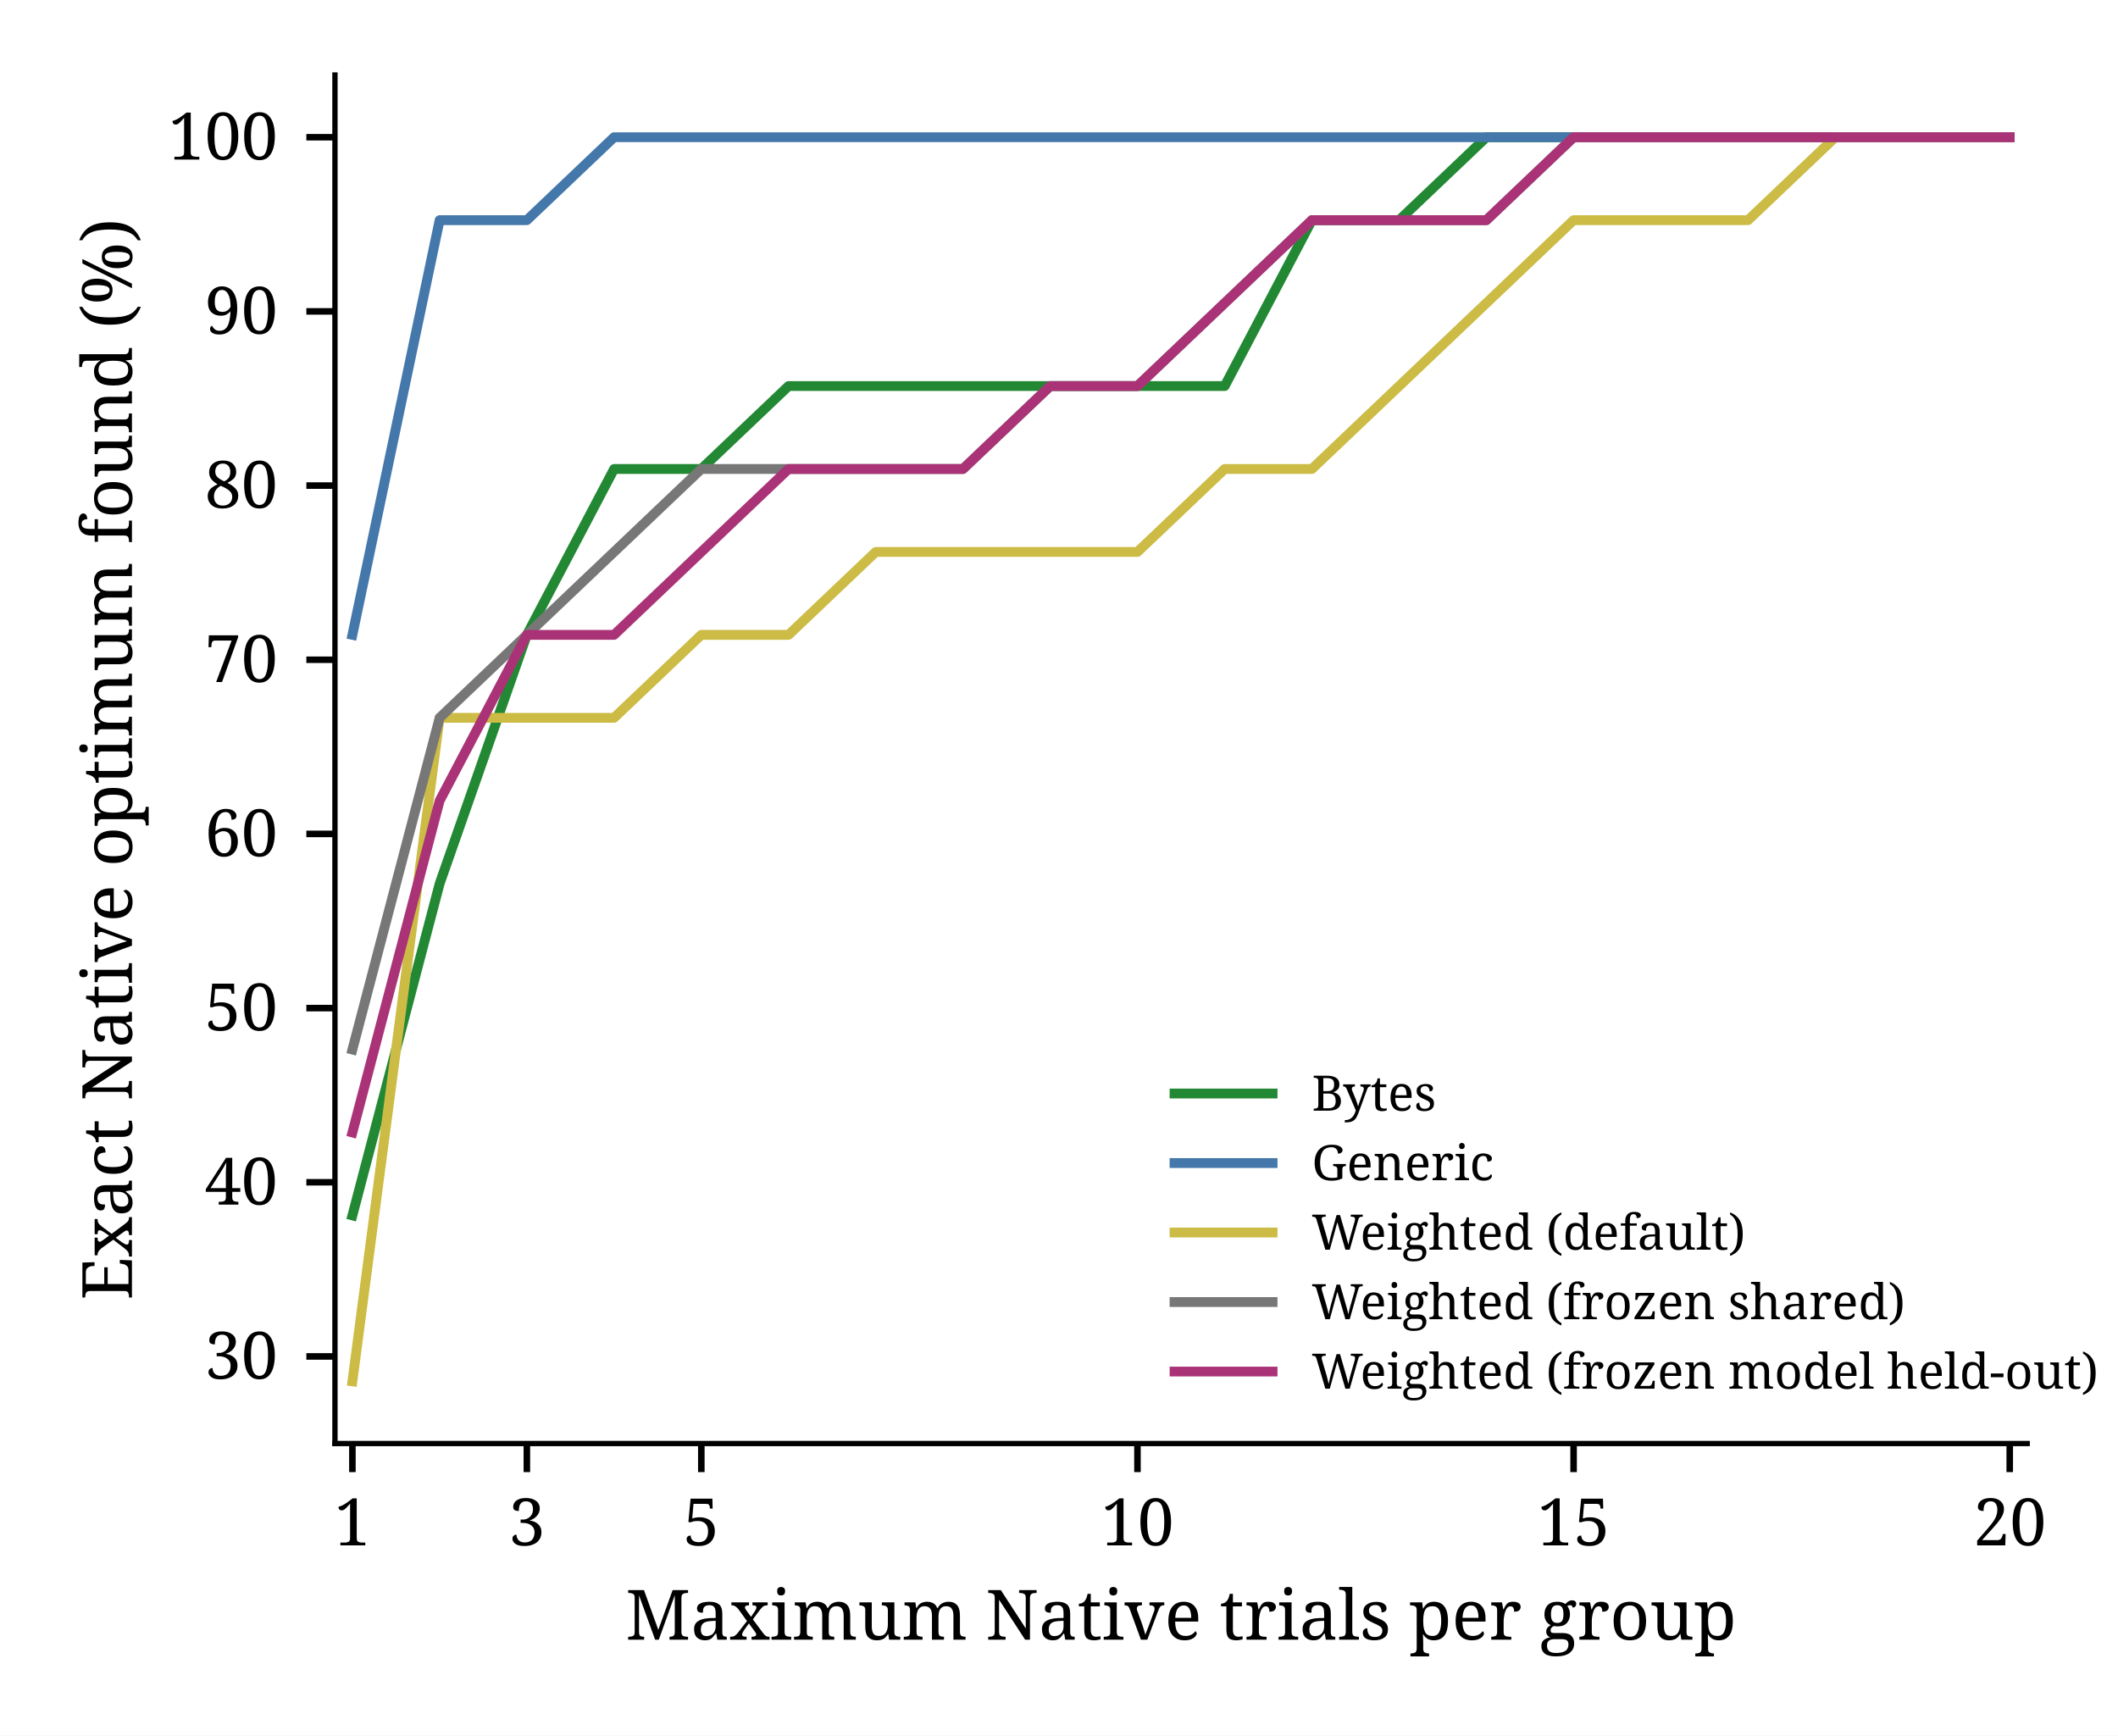
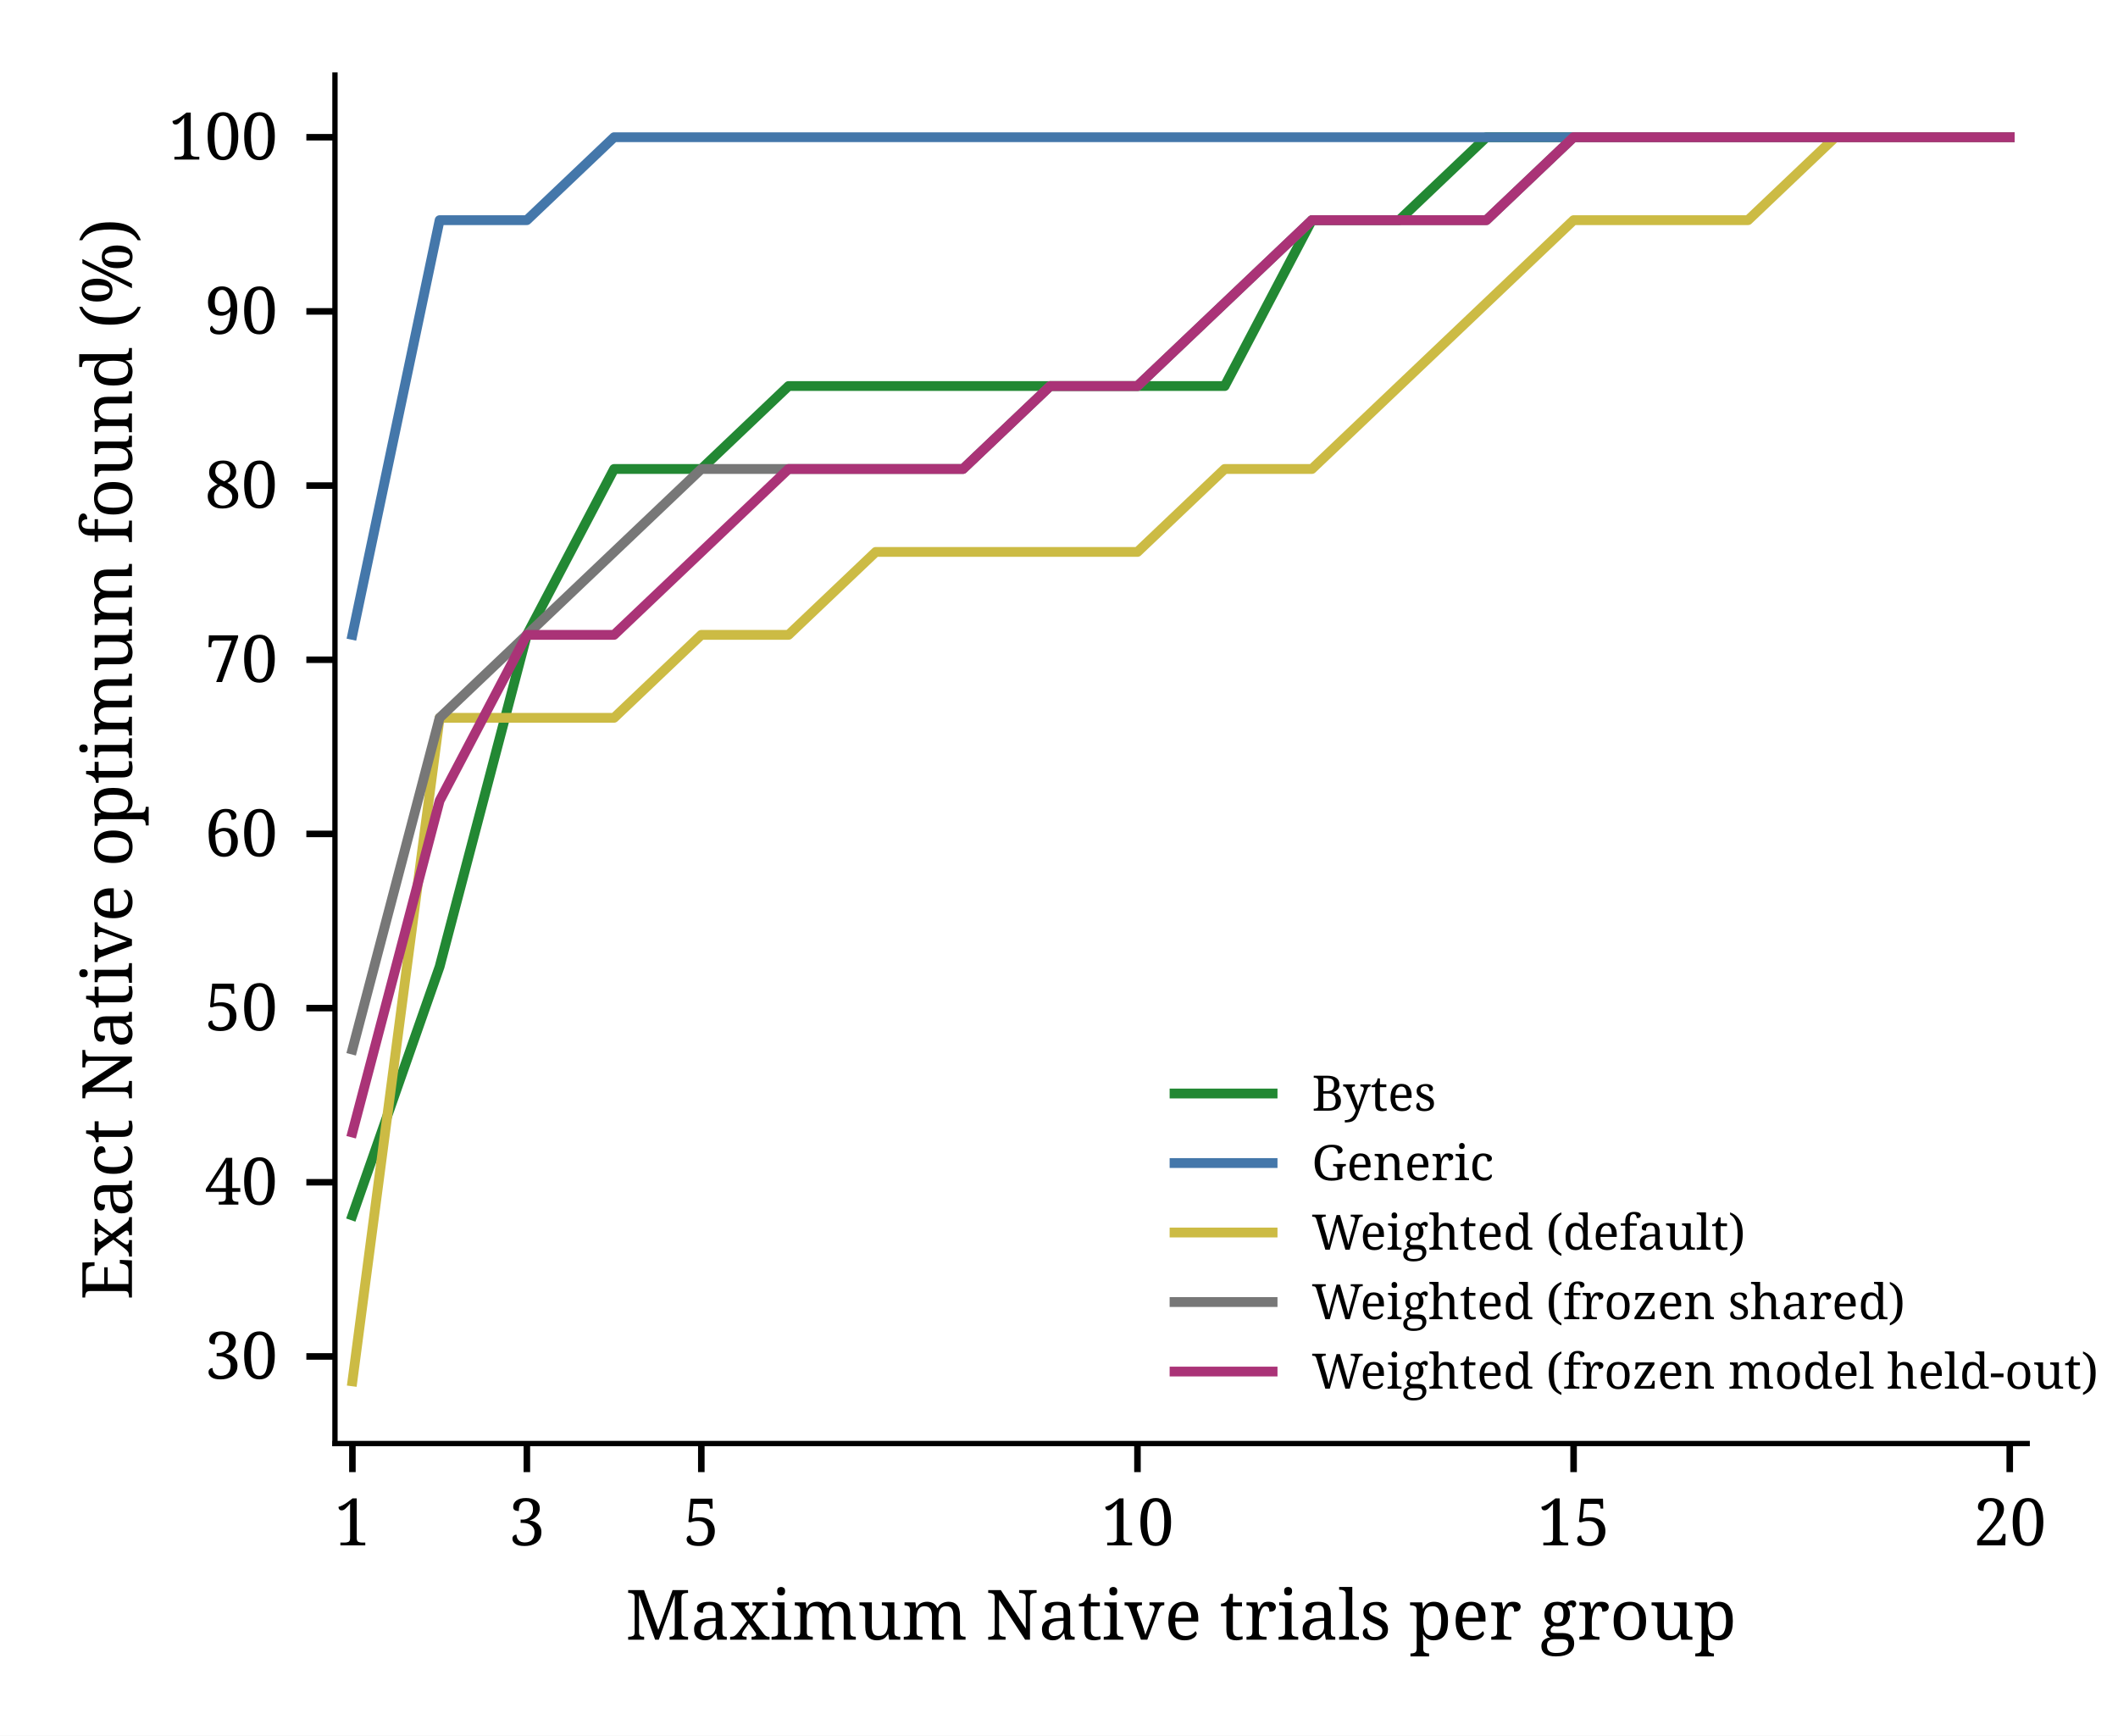
<svg xmlns="http://www.w3.org/2000/svg" xmlns:xlink="http://www.w3.org/1999/xlink" width="259.2pt" height="212.4pt" viewBox="0 0 259.2 212.4" version="1.1">
  <defs>
    <style type="text/css">*{stroke-linejoin: round; stroke-linecap: butt}</style>
  </defs>
  <g id="figure_1">
    <g id="patch_1">
      <path d="M 0 212.4  L 259.2 212.4  L 259.2 0  L 0 0  z " style="fill: #ffffff" />
    </g>
    <g id="axes_1">
      <g id="patch_2">
        <path d="M 40.992 176.65  L 248.086 176.65  L 248.086 9.18  L 40.992 9.18  z " style="fill: #ffffff" />
      </g>
      <g id="matplotlib.axis_1">
        <g id="xtick_1">
          <g id="line2d_1">
            <defs>
              <path id="m5aab3f3cba" d="M 0 0  L 0 3.5  " style="stroke: #000000; stroke-width: 0.8" />
            </defs>
            <g>
              <use xlink:href="#m5aab3f3cba" x="43.127" y="176.65" style="stroke: #000000; stroke-width: 0.8" />
            </g>
          </g>
          <g id="text_1">
            <text style="font-size: 8px; font-family: 'STIXGeneral', serif; text-anchor: middle" x="43.127" y="189.114" transform="rotate(-0 43.12748 189.1138)">1</text>
          </g>
        </g>
        <g id="xtick_2">
          <g id="line2d_2">
            <g>
              <use xlink:href="#m5aab3f3cba" x="64.477" y="176.65" style="stroke: #000000; stroke-width: 0.8" />
            </g>
          </g>
          <g id="text_2">
            <text style="font-size: 8px; font-family: 'STIXGeneral', serif; text-anchor: middle" x="64.477" y="189.114" transform="rotate(-0 64.47732 189.1138)">3</text>
          </g>
        </g>
        <g id="xtick_3">
          <g id="line2d_3">
            <g>
              <use xlink:href="#m5aab3f3cba" x="85.827" y="176.65" style="stroke: #000000; stroke-width: 0.8" />
            </g>
          </g>
          <g id="text_3">
            <text style="font-size: 8px; font-family: 'STIXGeneral', serif; text-anchor: middle" x="85.827" y="189.114" transform="rotate(-0 85.82716 189.1138)">5</text>
          </g>
        </g>
        <g id="xtick_4">
          <g id="line2d_4">
            <g>
              <use xlink:href="#m5aab3f3cba" x="139.202" y="176.65" style="stroke: #000000; stroke-width: 0.8" />
            </g>
          </g>
          <g id="text_4">
            <text style="font-size: 8px; font-family: 'STIXGeneral', serif; text-anchor: middle" x="139.202" y="189.114" transform="rotate(-0 139.2018 189.1138)">10</text>
          </g>
        </g>
        <g id="xtick_5">
          <g id="line2d_5">
            <g>
              <use xlink:href="#m5aab3f3cba" x="192.576" y="176.65" style="stroke: #000000; stroke-width: 0.8" />
            </g>
          </g>
          <g id="text_5">
            <text style="font-size: 8px; font-family: 'STIXGeneral', serif; text-anchor: middle" x="192.576" y="189.114" transform="rotate(-0 192.5763 189.1138)">15</text>
          </g>
        </g>
        <g id="xtick_6">
          <g id="line2d_6">
            <g>
              <use xlink:href="#m5aab3f3cba" x="245.951" y="176.65" style="stroke: #000000; stroke-width: 0.8" />
            </g>
          </g>
          <g id="text_6">
            <text style="font-size: 8px; font-family: 'STIXGeneral', serif; text-anchor: middle" x="245.951" y="189.114" transform="rotate(-0 245.9509 189.1138)">20</text>
          </g>
        </g>
        <g id="text_7">
          <text style="font-size: 8.5px; font-family: 'STIXGeneral', serif; text-anchor: middle" x="144.539" y="200.655" transform="rotate(-0 144.5392 200.6552)">Maximum Native trials per group</text>
        </g>
      </g>
      <g id="matplotlib.axis_2">
        <g id="ytick_1">
          <g id="line2d_7">
            <defs>
              <path id="m6e11c9a4c9" d="M 0 0  L -3.5 0  " style="stroke: #000000; stroke-width: 0.8" />
            </defs>
            <g>
              <use xlink:href="#m6e11c9a4c9" x="40.992" y="165.993" style="stroke: #000000; stroke-width: 0.8" />
            </g>
          </g>
          <g id="text_8">
            <text style="font-size: 8px; font-family: 'STIXGeneral', serif; text-anchor: end" x="33.992" y="168.725" transform="rotate(-0 33.9925 168.7247)">30</text>
          </g>
        </g>
        <g id="ytick_2">
          <g id="line2d_8">
            <g>
              <use xlink:href="#m6e11c9a4c9" x="40.992" y="144.678" style="stroke: #000000; stroke-width: 0.8" />
            </g>
          </g>
          <g id="text_9">
            <text style="font-size: 8px; font-family: 'STIXGeneral', serif; text-anchor: end" x="33.992" y="147.41" transform="rotate(-0 33.9925 147.4103)">40</text>
          </g>
        </g>
        <g id="ytick_3">
          <g id="line2d_9">
            <g>
              <use xlink:href="#m6e11c9a4c9" x="40.992" y="123.364" style="stroke: #000000; stroke-width: 0.8" />
            </g>
          </g>
          <g id="text_10">
            <text style="font-size: 8px; font-family: 'STIXGeneral', serif; text-anchor: end" x="33.992" y="126.096" transform="rotate(-0 33.9925 126.096)">50</text>
          </g>
        </g>
        <g id="ytick_4">
          <g id="line2d_10">
            <g>
              <use xlink:href="#m6e11c9a4c9" x="40.992" y="102.05" style="stroke: #000000; stroke-width: 0.8" />
            </g>
          </g>
          <g id="text_11">
            <text style="font-size: 8px; font-family: 'STIXGeneral', serif; text-anchor: end" x="33.992" y="104.782" transform="rotate(-0 33.9925 104.7816)">60</text>
          </g>
        </g>
        <g id="ytick_5">
          <g id="line2d_11">
            <g>
              <use xlink:href="#m6e11c9a4c9" x="40.992" y="80.735" style="stroke: #000000; stroke-width: 0.8" />
            </g>
          </g>
          <g id="text_12">
            <text style="font-size: 8px; font-family: 'STIXGeneral', serif; text-anchor: end" x="33.992" y="83.467" transform="rotate(-0 33.9925 83.46724)">70</text>
          </g>
        </g>
        <g id="ytick_6">
          <g id="line2d_12">
            <g>
              <use xlink:href="#m6e11c9a4c9" x="40.992" y="59.421" style="stroke: #000000; stroke-width: 0.8" />
            </g>
          </g>
          <g id="text_13">
            <text style="font-size: 8px; font-family: 'STIXGeneral', serif; text-anchor: end" x="33.992" y="62.153" transform="rotate(-0 33.9925 62.15288)">80</text>
          </g>
        </g>
        <g id="ytick_7">
          <g id="line2d_13">
            <g>
              <use xlink:href="#m6e11c9a4c9" x="40.992" y="38.107" style="stroke: #000000; stroke-width: 0.8" />
            </g>
          </g>
          <g id="text_14">
            <text style="font-size: 8px; font-family: 'STIXGeneral', serif; text-anchor: end" x="33.992" y="40.839" transform="rotate(-0 33.9925 40.83851)">90</text>
          </g>
        </g>
        <g id="ytick_8">
          <g id="line2d_14">
            <g>
              <use xlink:href="#m6e11c9a4c9" x="40.992" y="16.792" style="stroke: #000000; stroke-width: 0.8" />
            </g>
          </g>
          <g id="text_15">
            <text style="font-size: 8px; font-family: 'STIXGeneral', serif; text-anchor: end" x="33.992" y="19.524" transform="rotate(-0 33.9925 19.52415)">100</text>
          </g>
        </g>
        <g id="text_16">
          <text style="font-size: 8.5px; font-family: 'STIXGeneral', serif; text-anchor: middle" x="16.148" y="92.915" transform="rotate(-90 16.14773 92.915)">Exact Native optimum found (%)</text>
        </g>
      </g>
      <g id="line2d_15">
-         <path d="M 43.127 148.738  L 53.802 108.14  L 64.477 77.69  L 75.152 57.391  L 85.827 57.391  L 96.502 47.241  L 107.177 47.241  L 117.852 47.241  L 128.527 47.241  L 139.202 47.241  L 149.877 47.241  L 160.552 26.942  L 171.227 26.942  L 181.901 16.792  L 192.576 16.792  L 203.251 16.792  L 213.926 16.792  L 224.601 16.792  L 235.276 16.792  L 245.951 16.792  " clip-path="url(#p6cbc59d58d)" style="fill: none; stroke: #228833; stroke-width: 1.2; stroke-linecap: square" />
+         <path d="M 43.127 148.738  L 53.802 118.289  L 64.477 77.69  L 75.152 57.391  L 85.827 57.391  L 96.502 47.241  L 107.177 47.241  L 117.852 47.241  L 128.527 47.241  L 139.202 47.241  L 149.877 47.241  L 160.552 26.942  L 171.227 26.942  L 181.901 16.792  L 192.576 16.792  L 203.251 16.792  L 213.926 16.792  L 224.601 16.792  L 235.276 16.792  L 245.951 16.792  " clip-path="url(#p6cbc59d58d)" style="fill: none; stroke: #228833; stroke-width: 1.2; stroke-linecap: square" />
      </g>
      <g id="line2d_16">
        <path d="M 43.127 77.69  L 53.802 26.942  L 64.477 26.942  L 75.152 16.792  L 85.827 16.792  L 96.502 16.792  L 107.177 16.792  L 117.852 16.792  L 128.527 16.792  L 139.202 16.792  L 149.877 16.792  L 160.552 16.792  L 171.227 16.792  L 181.901 16.792  L 192.576 16.792  L 203.251 16.792  L 213.926 16.792  L 224.601 16.792  L 235.276 16.792  L 245.951 16.792  " clip-path="url(#p6cbc59d58d)" style="fill: none; stroke: #4477aa; stroke-width: 1.2; stroke-linecap: square" />
      </g>
      <g id="line2d_17">
        <path d="M 43.127 169.038  L 53.802 87.84  L 64.477 87.84  L 75.152 87.84  L 85.827 77.69  L 96.502 77.69  L 107.177 67.541  L 117.852 67.541  L 128.527 67.541  L 139.202 67.541  L 149.877 57.391  L 160.552 57.391  L 171.227 47.241  L 181.901 37.092  L 192.576 26.942  L 203.251 26.942  L 213.926 26.942  L 224.601 16.792  L 235.276 16.792  L 245.951 16.792  " clip-path="url(#p6cbc59d58d)" style="fill: none; stroke: #ccbb44; stroke-width: 1.2; stroke-linecap: square" />
      </g>
      <g id="line2d_18">
        <path d="M 43.127 128.439  L 53.802 87.84  L 64.477 77.69  L 75.152 67.541  L 85.827 57.391  L 96.502 57.391  L 107.177 57.391  L 117.852 57.391  L 128.527 47.241  L 139.202 47.241  L 149.877 37.092  L 160.552 26.942  L 171.227 26.942  L 181.901 26.942  L 192.576 16.792  L 203.251 16.792  L 213.926 16.792  L 224.601 16.792  L 235.276 16.792  L 245.951 16.792  " clip-path="url(#p6cbc59d58d)" style="fill: none; stroke: #777777; stroke-width: 1.2; stroke-linecap: square" />
      </g>
      <g id="line2d_19">
        <path d="M 43.127 138.589  L 53.802 97.99  L 64.477 77.69  L 75.152 77.69  L 85.827 67.541  L 96.502 57.391  L 107.177 57.391  L 117.852 57.391  L 128.527 47.241  L 139.202 47.241  L 149.877 37.092  L 160.552 26.942  L 171.227 26.942  L 181.901 26.942  L 192.576 16.792  L 203.251 16.792  L 213.926 16.792  L 224.601 16.792  L 235.276 16.792  L 245.951 16.792  " clip-path="url(#p6cbc59d58d)" style="fill: none; stroke: #aa3377; stroke-width: 1.2; stroke-linecap: square" />
      </g>
      <g id="patch_3">
        <path d="M 40.992 176.65  L 40.992 9.18  " style="fill: none; stroke: #000000; stroke-width: 0.65; stroke-linejoin: miter; stroke-linecap: square" />
      </g>
      <g id="patch_4">
        <path d="M 40.992 176.65  L 248.086 176.65  " style="fill: none; stroke: #000000; stroke-width: 0.65; stroke-linejoin: miter; stroke-linecap: square" />
      </g>
      <g id="legend_1">
        <g id="line2d_20">
          <path d="M 143.739 133.817  L 149.739 133.817  L 155.739 133.817  " style="fill: none; stroke: #228833; stroke-width: 1.2; stroke-linecap: square" />
        </g>
        <g id="text_17">
          <text style="font-size: 6px; font-family: 'STIXGeneral', serif; text-anchor: start" x="160.539" y="135.917" transform="rotate(-0 160.5394 135.9166)">Bytes</text>
        </g>
        <g id="line2d_21">
          <path d="M 143.739 142.324  L 149.739 142.324  L 155.739 142.324  " style="fill: none; stroke: #4477aa; stroke-width: 1.2; stroke-linecap: square" />
        </g>
        <g id="text_18">
          <text style="font-size: 6px; font-family: 'STIXGeneral', serif; text-anchor: start" x="160.539" y="144.424" transform="rotate(-0 160.5394 144.4244)">Generic</text>
        </g>
        <g id="line2d_22">
          <path d="M 143.739 150.827  L 149.739 150.827  L 155.739 150.827  " style="fill: none; stroke: #ccbb44; stroke-width: 1.2; stroke-linecap: square" />
        </g>
        <g id="text_19">
          <text style="font-size: 6px; font-family: 'STIXGeneral', serif; text-anchor: start" x="160.539" y="152.927" transform="rotate(-0 160.5394 152.9266)">Weighted (default)</text>
        </g>
        <g id="line2d_23">
          <path d="M 143.739 159.334  L 149.739 159.334  L 155.739 159.334  " style="fill: none; stroke: #777777; stroke-width: 1.2; stroke-linecap: square" />
        </g>
        <g id="text_20">
          <text style="font-size: 6px; font-family: 'STIXGeneral', serif; text-anchor: start" x="160.539" y="161.434" transform="rotate(-0 160.5394 161.4344)">Weighted (frozen shared)</text>
        </g>
        <g id="line2d_24">
          <path d="M 143.739 167.842  L 149.739 167.842  L 155.739 167.842  " style="fill: none; stroke: #aa3377; stroke-width: 1.2; stroke-linecap: square" />
        </g>
        <g id="text_21">
          <text style="font-size: 6px; font-family: 'STIXGeneral', serif; text-anchor: start" x="160.539" y="169.942" transform="rotate(-0 160.5394 169.9422)">Weighted (frozen model held-out)</text>
        </g>
      </g>
    </g>
  </g>
  <defs>
    <clipPath id="p6cbc59d58d">
      <rect x="40.992" y="9.18" width="207.093" height="167.47" />
    </clipPath>
  </defs>
</svg>
